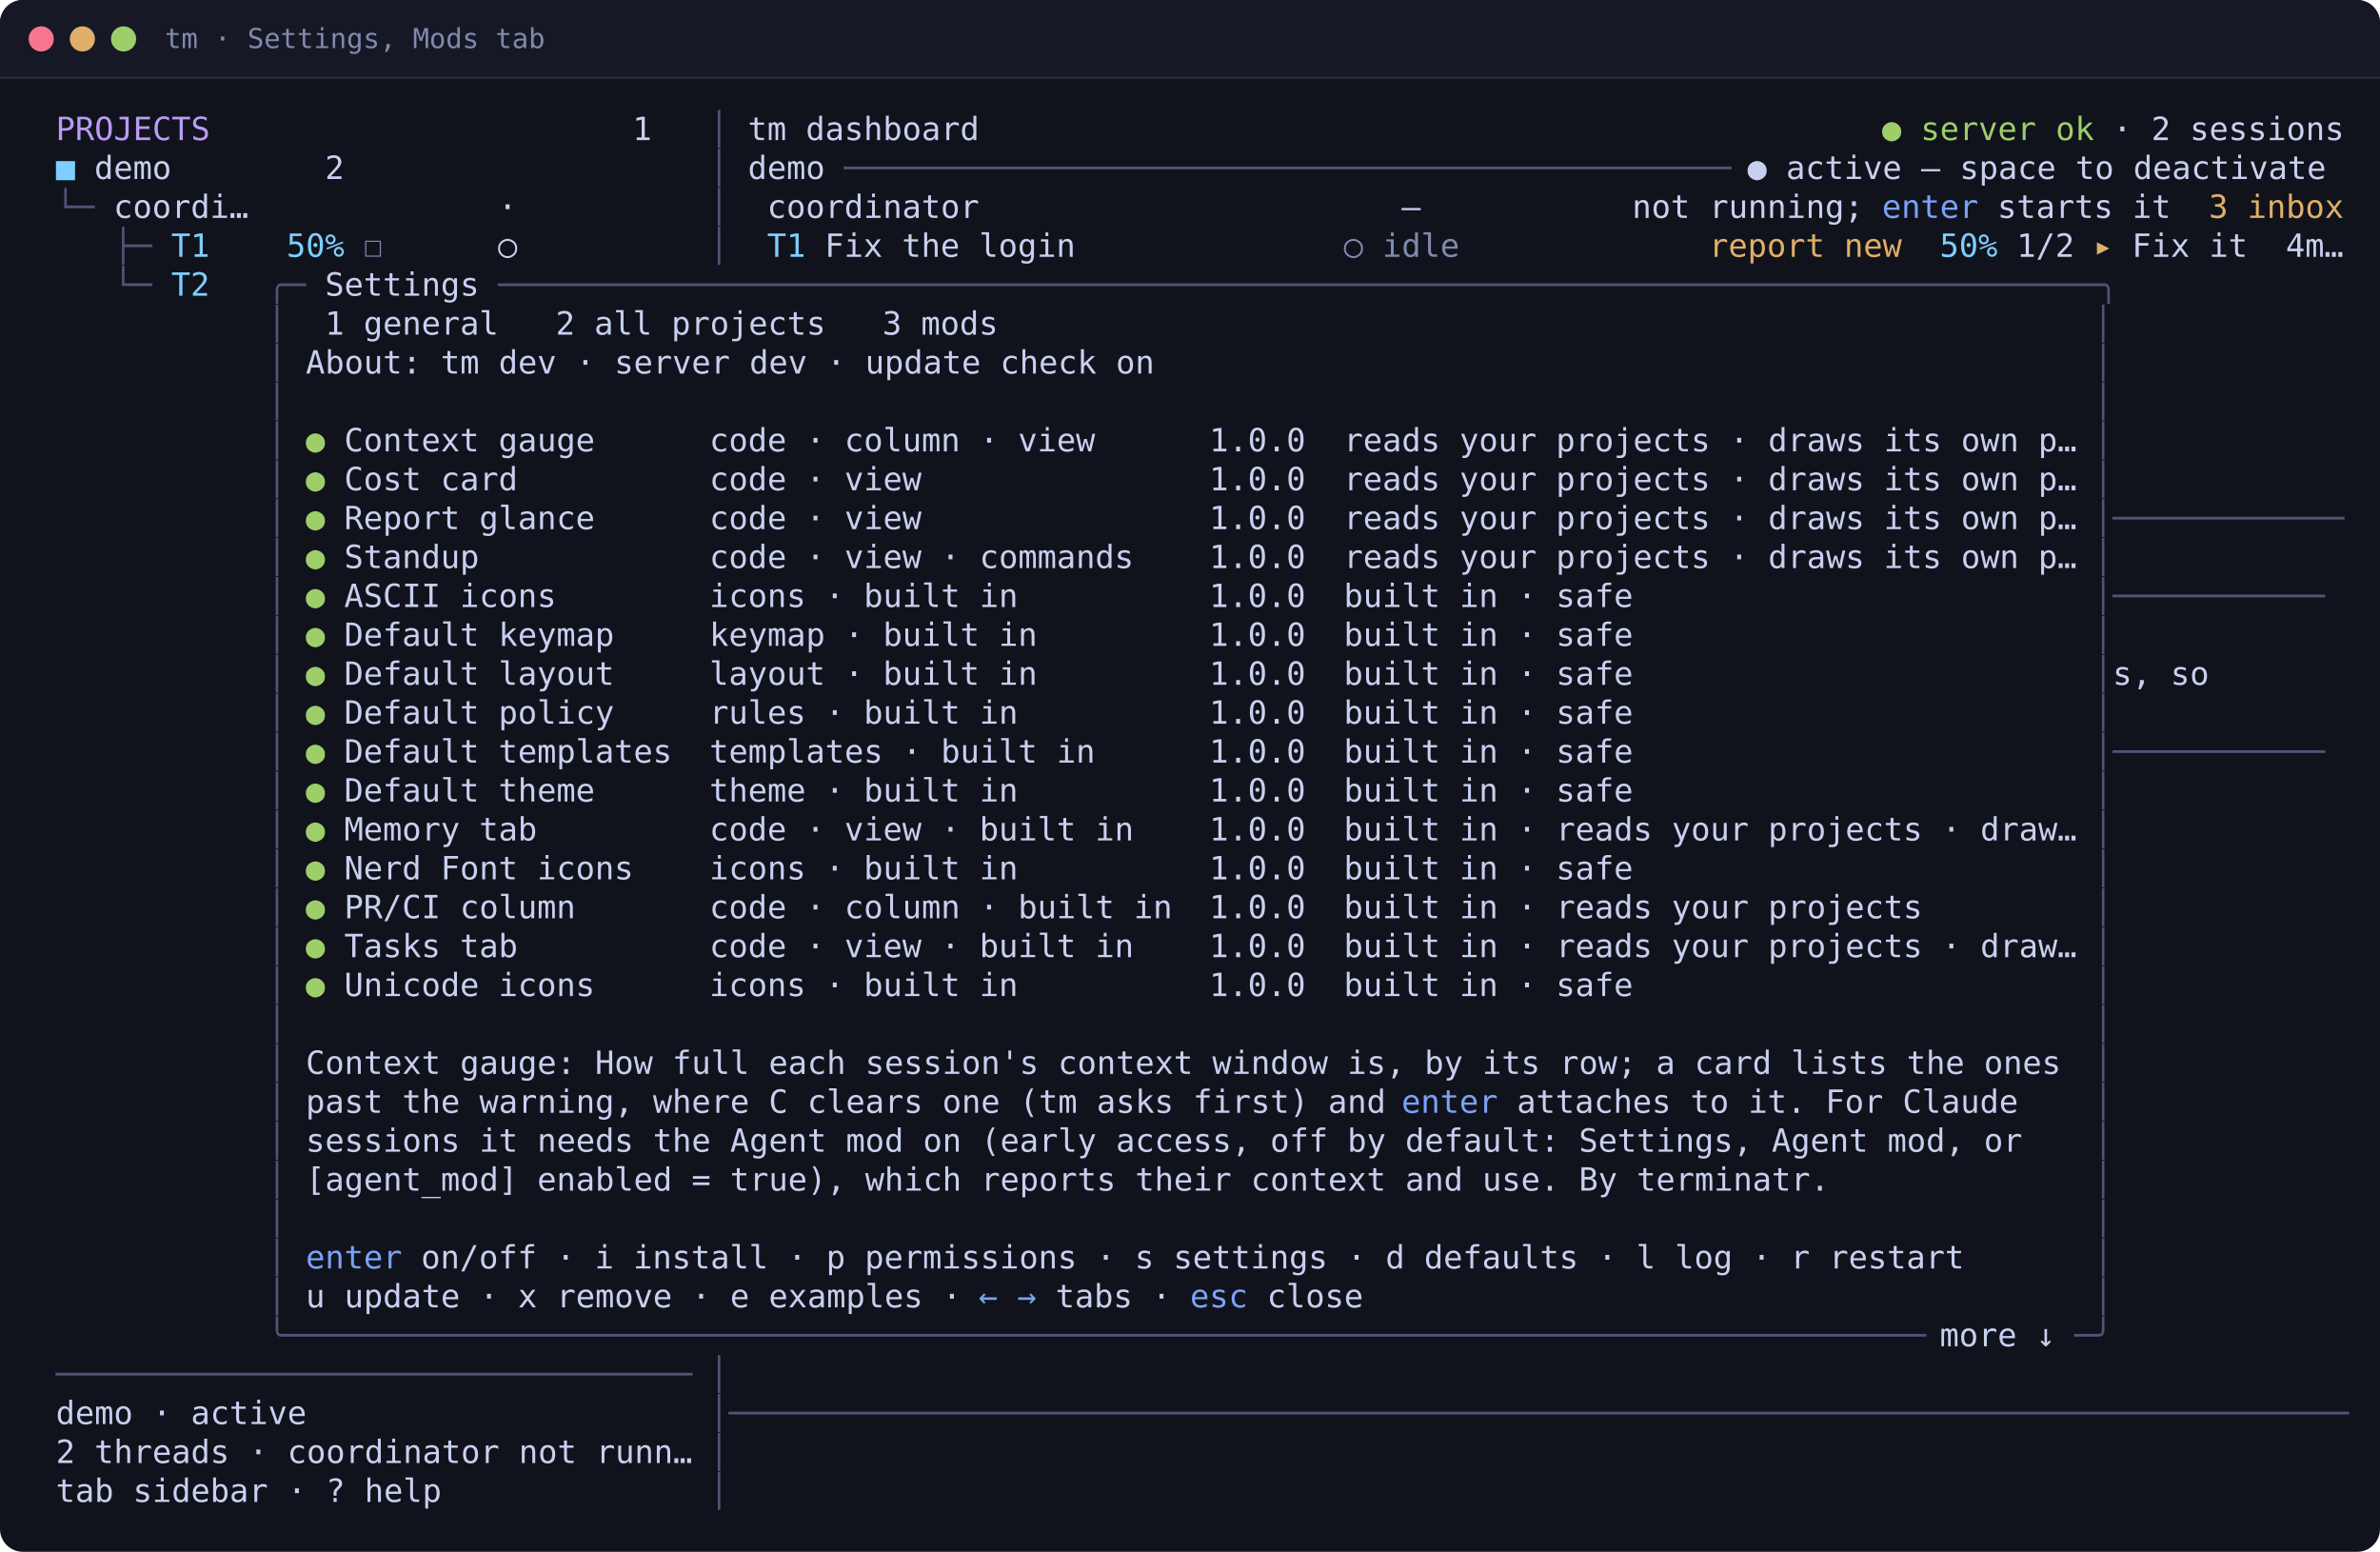
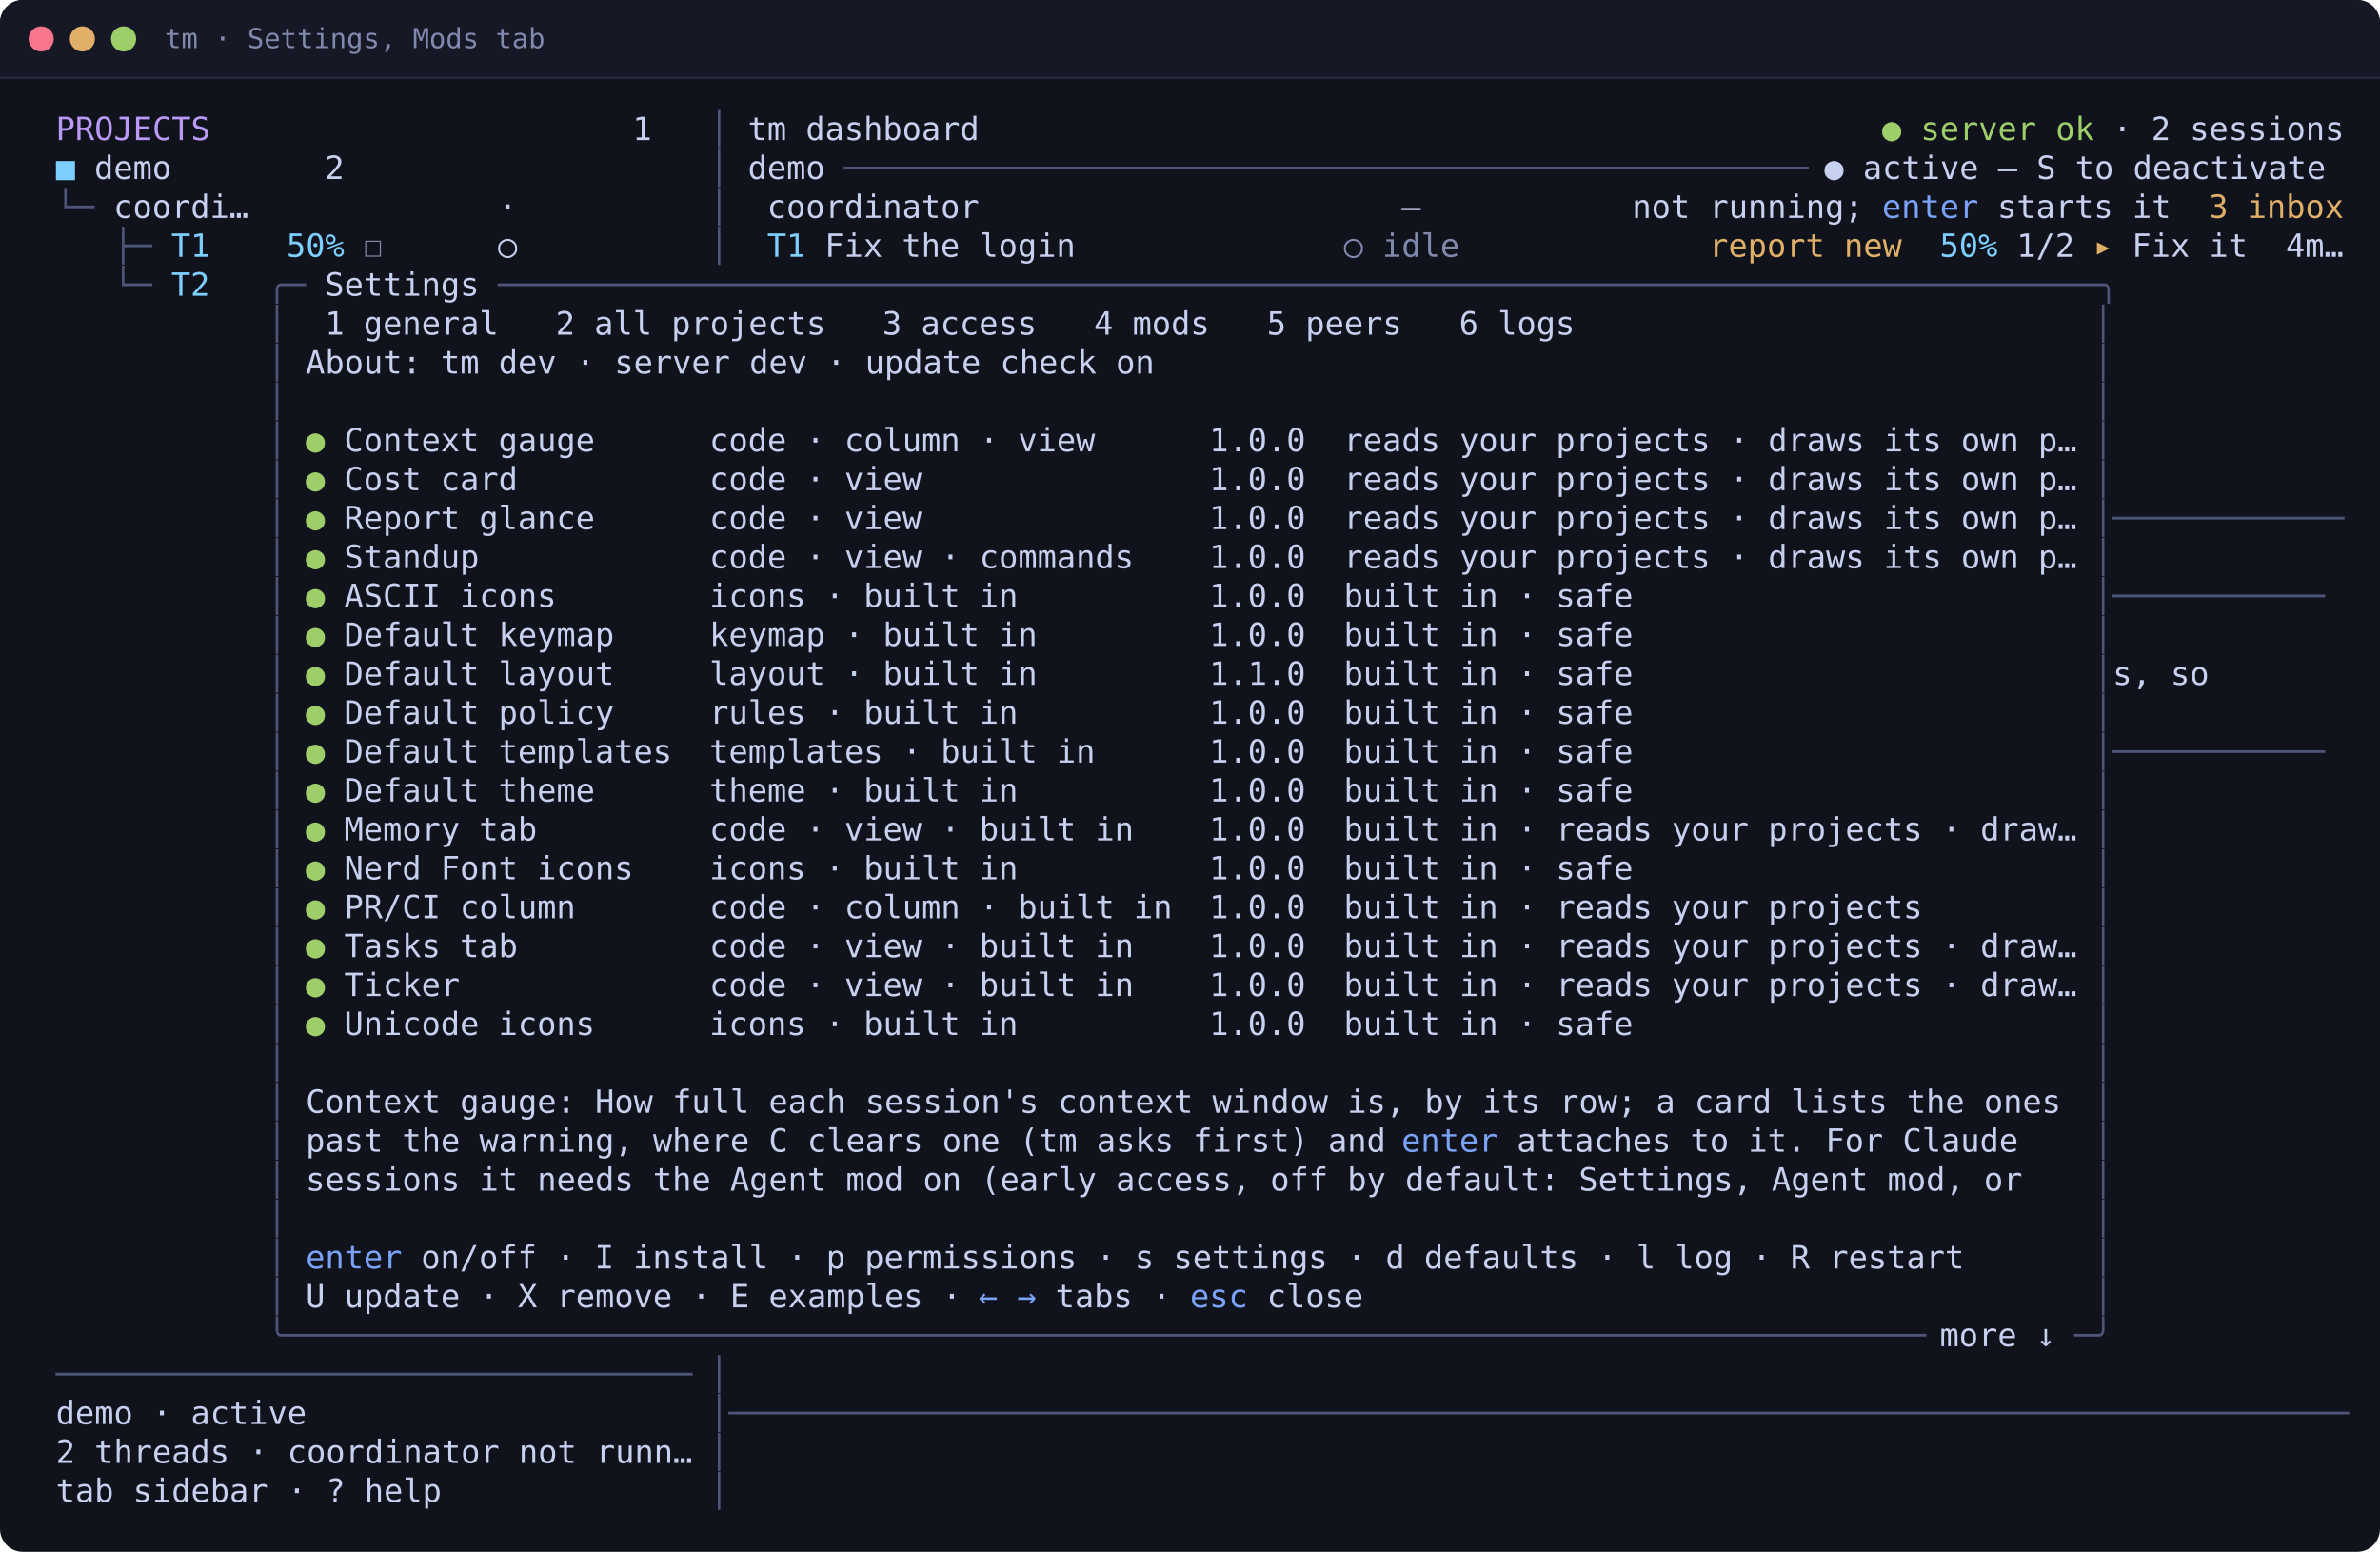
<svg xmlns="http://www.w3.org/2000/svg" width="1040" height="678" viewBox="0 0 1040 678" role="img" aria-labelledby="t">
  <style>text{font:14px ui-monospace,SFMono-Regular,Menlo,Consolas,'DejaVu Sans Mono','Liberation Mono',monospace;white-space:pre}</style>
  <rect width="1040" height="678" rx="10" fill="#11131c" />
  <rect width="1040" height="34" rx="10" fill="#161925" />
  <rect y="24" width="1040" height="10" fill="#161925" />
  <line x1="0" y1="34" x2="1040" y2="34" stroke="#262a3d" />
  <circle cx="18" cy="17" r="5.5" fill="#f7768e" />
  <circle cx="36" cy="17" r="5.5" fill="#e0af68" />
  <circle cx="54" cy="17" r="5.5" fill="#9ece6a" />
  <text x="72" y="21" fill="#8189ad" style="font-size:12px">tm · Settings, Mods tab</text>
  <text x="24.4" y="61.2" fill="#bb9af7" font-weight="700" textLength="67.2" lengthAdjust="spacingAndGlyphs">PROJECTS</text>
  <text x="276.4" y="61.2" fill="#c8d0f0">1</text>
  <text x="310.0" y="61.2" fill="#4e5578">│</text>
  <text x="326.8" y="61.2" fill="#c8d0f0" font-weight="700" textLength="100.8" lengthAdjust="spacingAndGlyphs">tm dashboard</text>
  <text x="822.4" y="61.2" fill="#9ece6a" textLength="92.4" lengthAdjust="spacingAndGlyphs">● server ok</text>
  <text x="923.2" y="61.2" fill="#c8d0f0" textLength="100.8" lengthAdjust="spacingAndGlyphs">· 2 sessions</text>
  <text x="24.4" y="78.2" fill="#7dcfff">■</text>
  <text x="41.2" y="78.2" fill="#c8d0f0" textLength="33.6" lengthAdjust="spacingAndGlyphs">demo</text>
  <text x="142.0" y="78.2" fill="#c8d0f0">2</text>
  <text x="310.0" y="78.2" fill="#4e5578">│</text>
  <text x="326.8" y="78.2" fill="#c8d0f0" textLength="33.6" lengthAdjust="spacingAndGlyphs">demo</text>
-   <text x="368.8" y="78.2" fill="#4e5578" textLength="386.4" lengthAdjust="spacingAndGlyphs">──────────────────────────────────────────────</text>
-   <text x="763.6" y="78.2" fill="#c8d0f0" textLength="252.0" lengthAdjust="spacingAndGlyphs">● active — space to deactivate</text>
+   <text x="368.8" y="78.2" fill="#4e5578" textLength="420.0" lengthAdjust="spacingAndGlyphs">──────────────────────────────────────────────────</text>
+   <text x="797.2" y="78.2" fill="#c8d0f0" textLength="218.4" lengthAdjust="spacingAndGlyphs">● active — S to deactivate</text>
  <text x="24.4" y="95.2" fill="#4e5578" textLength="16.8" lengthAdjust="spacingAndGlyphs">└─</text>
  <text x="49.6" y="95.2" fill="#c8d0f0" textLength="58.8" lengthAdjust="spacingAndGlyphs">coordi…</text>
  <text x="217.6" y="95.2" fill="#c8d0f0">·</text>
  <text x="310.0" y="95.2" fill="#4e5578">│</text>
  <text x="335.2" y="95.2" fill="#c8d0f0" textLength="92.4" lengthAdjust="spacingAndGlyphs">coordinator</text>
  <text x="612.4" y="95.2" fill="#c8d0f0">—</text>
  <text x="713.2" y="95.2" fill="#c8d0f0" textLength="100.8" lengthAdjust="spacingAndGlyphs">not running;</text>
  <text x="822.4" y="95.2" fill="#7aa2f7" textLength="42.0" lengthAdjust="spacingAndGlyphs">enter</text>
  <text x="872.8" y="95.2" fill="#c8d0f0" textLength="75.6" lengthAdjust="spacingAndGlyphs">starts it</text>
  <text x="965.2" y="95.2" fill="#e0af68" textLength="58.8" lengthAdjust="spacingAndGlyphs">3 inbox</text>
  <text x="49.6" y="112.2" fill="#4e5578" textLength="16.8" lengthAdjust="spacingAndGlyphs">├─</text>
  <text x="74.8" y="112.2" fill="#7dcfff" font-weight="700" textLength="16.8" lengthAdjust="spacingAndGlyphs">T1</text>
  <text x="125.2" y="112.2" fill="#7dcfff" textLength="25.2" lengthAdjust="spacingAndGlyphs">50%</text>
  <text x="158.8" y="112.2" fill="#8189ad">☐</text>
  <text x="217.6" y="112.2" fill="#c8d0f0">○</text>
  <text x="310.0" y="112.2" fill="#4e5578">│</text>
  <text x="335.2" y="112.2" fill="#7dcfff" font-weight="700" textLength="16.8" lengthAdjust="spacingAndGlyphs">T1</text>
  <text x="360.4" y="112.2" fill="#c8d0f0" textLength="109.2" lengthAdjust="spacingAndGlyphs">Fix the login</text>
  <text x="587.2" y="112.2" fill="#8189ad" textLength="50.4" lengthAdjust="spacingAndGlyphs">○ idle</text>
  <text x="746.8" y="112.2" fill="#e0af68" textLength="84.0" lengthAdjust="spacingAndGlyphs">report new</text>
  <text x="847.6" y="112.2" fill="#7dcfff" textLength="25.2" lengthAdjust="spacingAndGlyphs">50%</text>
  <text x="881.2" y="112.2" fill="#c8d0f0" textLength="25.2" lengthAdjust="spacingAndGlyphs">1/2</text>
  <text x="914.8" y="112.2" fill="#e0af68">▸</text>
  <text x="931.6" y="112.2" fill="#c8d0f0" textLength="50.4" lengthAdjust="spacingAndGlyphs">Fix it</text>
  <text x="998.8" y="112.2" fill="#c8d0f0" textLength="25.2" lengthAdjust="spacingAndGlyphs">4m…</text>
  <text x="49.6" y="129.2" fill="#4e5578" textLength="16.8" lengthAdjust="spacingAndGlyphs">└─</text>
  <text x="74.8" y="129.2" fill="#7dcfff" font-weight="700" textLength="16.8" lengthAdjust="spacingAndGlyphs">T2</text>
  <text x="116.8" y="129.2" fill="#4e5578" textLength="16.8" lengthAdjust="spacingAndGlyphs">╭─</text>
  <text x="142.0" y="129.2" fill="#c8d0f0" textLength="67.2" lengthAdjust="spacingAndGlyphs">Settings</text>
  <text x="217.6" y="129.2" fill="#4e5578" textLength="705.6" lengthAdjust="spacingAndGlyphs">───────────────────────────────────────────────────────────────────────────────────╮</text>
  <text x="116.8" y="146.2" fill="#4e5578">│</text>
  <text x="142.0" y="146.2" fill="#c8d0f0" textLength="75.6" lengthAdjust="spacingAndGlyphs">1 general</text>
  <text x="242.8" y="146.2" fill="#c8d0f0" textLength="117.6" lengthAdjust="spacingAndGlyphs">2 all projects</text>
-   <text x="385.6" y="146.2" fill="#c8d0f0" textLength="50.4" lengthAdjust="spacingAndGlyphs">3 mods</text>
+   <text x="385.6" y="146.2" fill="#c8d0f0" textLength="67.2" lengthAdjust="spacingAndGlyphs">3 access</text>
+   <text x="478.0" y="146.2" fill="#c8d0f0" textLength="50.4" lengthAdjust="spacingAndGlyphs">4 mods</text>
+   <text x="553.6" y="146.2" fill="#c8d0f0" textLength="58.8" lengthAdjust="spacingAndGlyphs">5 peers</text>
+   <text x="637.6" y="146.2" fill="#c8d0f0" textLength="50.4" lengthAdjust="spacingAndGlyphs">6 logs</text>
  <text x="914.8" y="146.2" fill="#4e5578">│</text>
  <text x="116.8" y="163.2" fill="#4e5578">│</text>
  <text x="133.6" y="163.2" fill="#c8d0f0" textLength="369.6" lengthAdjust="spacingAndGlyphs">About: tm dev · server dev · update check on</text>
  <text x="914.8" y="163.2" fill="#4e5578">│</text>
  <text x="116.8" y="180.2" fill="#4e5578">│</text>
  <text x="914.8" y="180.2" fill="#4e5578">│</text>
  <text x="116.8" y="197.2" fill="#4e5578">│</text>
  <text x="133.6" y="197.2" fill="#9ece6a">●</text>
  <text x="150.4" y="197.2" fill="#c8d0f0" textLength="109.2" lengthAdjust="spacingAndGlyphs">Context gauge</text>
  <text x="310.0" y="197.2" fill="#c8d0f0" textLength="168.0" lengthAdjust="spacingAndGlyphs">code · column · view</text>
  <text x="528.4" y="197.2" fill="#c8d0f0" textLength="42.0" lengthAdjust="spacingAndGlyphs">1.0.0</text>
  <text x="587.2" y="197.2" fill="#c8d0f0" textLength="319.2" lengthAdjust="spacingAndGlyphs">reads your projects · draws its own p…</text>
  <text x="914.8" y="197.2" fill="#4e5578">│</text>
  <text x="116.8" y="214.2" fill="#4e5578">│</text>
  <text x="133.6" y="214.2" fill="#9ece6a">●</text>
  <text x="150.4" y="214.2" fill="#c8d0f0" textLength="75.6" lengthAdjust="spacingAndGlyphs">Cost card</text>
  <text x="310.0" y="214.2" fill="#c8d0f0" textLength="92.4" lengthAdjust="spacingAndGlyphs">code · view</text>
  <text x="528.4" y="214.2" fill="#c8d0f0" textLength="42.0" lengthAdjust="spacingAndGlyphs">1.0.0</text>
  <text x="587.2" y="214.2" fill="#c8d0f0" textLength="319.2" lengthAdjust="spacingAndGlyphs">reads your projects · draws its own p…</text>
  <text x="914.8" y="214.2" fill="#4e5578">│</text>
  <text x="116.8" y="231.2" fill="#4e5578">│</text>
  <text x="133.6" y="231.2" fill="#9ece6a">●</text>
  <text x="150.4" y="231.2" fill="#c8d0f0" textLength="109.2" lengthAdjust="spacingAndGlyphs">Report glance</text>
  <text x="310.0" y="231.2" fill="#c8d0f0" textLength="92.4" lengthAdjust="spacingAndGlyphs">code · view</text>
  <text x="528.4" y="231.2" fill="#c8d0f0" textLength="42.0" lengthAdjust="spacingAndGlyphs">1.0.0</text>
  <text x="587.2" y="231.2" fill="#c8d0f0" textLength="319.2" lengthAdjust="spacingAndGlyphs">reads your projects · draws its own p…</text>
  <text x="914.8" y="231.2" fill="#4e5578" textLength="109.2" lengthAdjust="spacingAndGlyphs">│────────────</text>
  <text x="116.8" y="248.2" fill="#4e5578">│</text>
  <text x="133.6" y="248.2" fill="#9ece6a">●</text>
  <text x="150.4" y="248.2" fill="#c8d0f0" textLength="58.8" lengthAdjust="spacingAndGlyphs">Standup</text>
  <text x="310.0" y="248.2" fill="#c8d0f0" textLength="184.8" lengthAdjust="spacingAndGlyphs">code · view · commands</text>
  <text x="528.4" y="248.2" fill="#c8d0f0" textLength="42.0" lengthAdjust="spacingAndGlyphs">1.0.0</text>
  <text x="587.2" y="248.2" fill="#c8d0f0" textLength="319.2" lengthAdjust="spacingAndGlyphs">reads your projects · draws its own p…</text>
  <text x="914.8" y="248.2" fill="#4e5578">│</text>
  <text x="116.8" y="265.2" fill="#4e5578">│</text>
  <text x="133.6" y="265.2" fill="#9ece6a">●</text>
  <text x="150.4" y="265.2" fill="#c8d0f0" textLength="92.4" lengthAdjust="spacingAndGlyphs">ASCII icons</text>
  <text x="310.0" y="265.2" fill="#c8d0f0" textLength="134.4" lengthAdjust="spacingAndGlyphs">icons · built in</text>
  <text x="528.4" y="265.2" fill="#c8d0f0" textLength="42.0" lengthAdjust="spacingAndGlyphs">1.0.0</text>
  <text x="587.2" y="265.2" fill="#c8d0f0" textLength="126.0" lengthAdjust="spacingAndGlyphs">built in · safe</text>
  <text x="914.8" y="265.2" fill="#4e5578" textLength="100.8" lengthAdjust="spacingAndGlyphs">│───────────</text>
  <text x="116.8" y="282.2" fill="#4e5578">│</text>
  <text x="133.6" y="282.2" fill="#9ece6a">●</text>
  <text x="150.4" y="282.2" fill="#c8d0f0" textLength="117.6" lengthAdjust="spacingAndGlyphs">Default keymap</text>
  <text x="310.0" y="282.2" fill="#c8d0f0" textLength="142.8" lengthAdjust="spacingAndGlyphs">keymap · built in</text>
  <text x="528.4" y="282.2" fill="#c8d0f0" textLength="42.0" lengthAdjust="spacingAndGlyphs">1.0.0</text>
  <text x="587.2" y="282.2" fill="#c8d0f0" textLength="126.0" lengthAdjust="spacingAndGlyphs">built in · safe</text>
  <text x="914.8" y="282.2" fill="#4e5578">│</text>
  <text x="116.8" y="299.2" fill="#4e5578">│</text>
  <text x="133.6" y="299.2" fill="#9ece6a">●</text>
  <text x="150.4" y="299.2" fill="#c8d0f0" textLength="117.6" lengthAdjust="spacingAndGlyphs">Default layout</text>
  <text x="310.0" y="299.2" fill="#c8d0f0" textLength="142.8" lengthAdjust="spacingAndGlyphs">layout · built in</text>
-   <text x="528.4" y="299.2" fill="#c8d0f0" textLength="42.0" lengthAdjust="spacingAndGlyphs">1.0.0</text>
+   <text x="528.4" y="299.2" fill="#c8d0f0" textLength="42.0" lengthAdjust="spacingAndGlyphs">1.1.0</text>
  <text x="587.2" y="299.2" fill="#c8d0f0" textLength="126.0" lengthAdjust="spacingAndGlyphs">built in · safe</text>
  <text x="914.8" y="299.2" fill="#4e5578">│</text>
  <text x="923.2" y="299.2" fill="#c8d0f0" textLength="42.0" lengthAdjust="spacingAndGlyphs">s, so</text>
  <text x="116.8" y="316.2" fill="#4e5578">│</text>
  <text x="133.6" y="316.2" fill="#9ece6a">●</text>
  <text x="150.4" y="316.2" fill="#c8d0f0" textLength="117.6" lengthAdjust="spacingAndGlyphs">Default policy</text>
  <text x="310.0" y="316.2" fill="#c8d0f0" textLength="134.4" lengthAdjust="spacingAndGlyphs">rules · built in</text>
  <text x="528.4" y="316.2" fill="#c8d0f0" textLength="42.0" lengthAdjust="spacingAndGlyphs">1.0.0</text>
  <text x="587.2" y="316.2" fill="#c8d0f0" textLength="126.0" lengthAdjust="spacingAndGlyphs">built in · safe</text>
  <text x="914.8" y="316.2" fill="#4e5578">│</text>
  <text x="116.8" y="333.2" fill="#4e5578">│</text>
  <text x="133.6" y="333.2" fill="#9ece6a">●</text>
  <text x="150.4" y="333.2" fill="#c8d0f0" textLength="142.8" lengthAdjust="spacingAndGlyphs">Default templates</text>
  <text x="310.0" y="333.2" fill="#c8d0f0" textLength="168.0" lengthAdjust="spacingAndGlyphs">templates · built in</text>
  <text x="528.4" y="333.2" fill="#c8d0f0" textLength="42.0" lengthAdjust="spacingAndGlyphs">1.0.0</text>
  <text x="587.2" y="333.2" fill="#c8d0f0" textLength="126.0" lengthAdjust="spacingAndGlyphs">built in · safe</text>
  <text x="914.8" y="333.2" fill="#4e5578" textLength="100.8" lengthAdjust="spacingAndGlyphs">│───────────</text>
  <text x="116.8" y="350.2" fill="#4e5578">│</text>
  <text x="133.6" y="350.2" fill="#9ece6a">●</text>
  <text x="150.4" y="350.2" fill="#c8d0f0" textLength="109.2" lengthAdjust="spacingAndGlyphs">Default theme</text>
  <text x="310.0" y="350.2" fill="#c8d0f0" textLength="134.4" lengthAdjust="spacingAndGlyphs">theme · built in</text>
  <text x="528.4" y="350.2" fill="#c8d0f0" textLength="42.0" lengthAdjust="spacingAndGlyphs">1.0.0</text>
  <text x="587.2" y="350.2" fill="#c8d0f0" textLength="126.0" lengthAdjust="spacingAndGlyphs">built in · safe</text>
  <text x="914.8" y="350.2" fill="#4e5578">│</text>
  <text x="116.8" y="367.2" fill="#4e5578">│</text>
  <text x="133.6" y="367.2" fill="#9ece6a">●</text>
  <text x="150.4" y="367.2" fill="#c8d0f0" textLength="84.0" lengthAdjust="spacingAndGlyphs">Memory tab</text>
  <text x="310.0" y="367.2" fill="#c8d0f0" textLength="184.8" lengthAdjust="spacingAndGlyphs">code · view · built in</text>
  <text x="528.4" y="367.2" fill="#c8d0f0" textLength="42.0" lengthAdjust="spacingAndGlyphs">1.0.0</text>
  <text x="587.2" y="367.2" fill="#c8d0f0" textLength="319.2" lengthAdjust="spacingAndGlyphs">built in · reads your projects · draw…</text>
  <text x="914.8" y="367.2" fill="#4e5578">│</text>
  <text x="116.8" y="384.2" fill="#4e5578">│</text>
  <text x="133.6" y="384.2" fill="#9ece6a">●</text>
  <text x="150.4" y="384.2" fill="#c8d0f0" textLength="126.0" lengthAdjust="spacingAndGlyphs">Nerd Font icons</text>
  <text x="310.0" y="384.2" fill="#c8d0f0" textLength="134.4" lengthAdjust="spacingAndGlyphs">icons · built in</text>
  <text x="528.4" y="384.2" fill="#c8d0f0" textLength="42.0" lengthAdjust="spacingAndGlyphs">1.0.0</text>
  <text x="587.2" y="384.2" fill="#c8d0f0" textLength="126.0" lengthAdjust="spacingAndGlyphs">built in · safe</text>
  <text x="914.8" y="384.2" fill="#4e5578">│</text>
  <text x="116.8" y="401.2" fill="#4e5578">│</text>
  <text x="133.6" y="401.2" fill="#9ece6a">●</text>
  <text x="150.4" y="401.2" fill="#c8d0f0" textLength="100.8" lengthAdjust="spacingAndGlyphs">PR/CI column</text>
  <text x="310.0" y="401.2" fill="#c8d0f0" textLength="201.6" lengthAdjust="spacingAndGlyphs">code · column · built in</text>
  <text x="528.4" y="401.2" fill="#c8d0f0" textLength="42.0" lengthAdjust="spacingAndGlyphs">1.0.0</text>
  <text x="587.2" y="401.2" fill="#c8d0f0" textLength="252.0" lengthAdjust="spacingAndGlyphs">built in · reads your projects</text>
  <text x="914.8" y="401.2" fill="#4e5578">│</text>
  <text x="116.8" y="418.2" fill="#4e5578">│</text>
  <text x="133.6" y="418.2" fill="#9ece6a">●</text>
  <text x="150.4" y="418.2" fill="#c8d0f0" textLength="75.6" lengthAdjust="spacingAndGlyphs">Tasks tab</text>
  <text x="310.0" y="418.2" fill="#c8d0f0" textLength="184.8" lengthAdjust="spacingAndGlyphs">code · view · built in</text>
  <text x="528.4" y="418.2" fill="#c8d0f0" textLength="42.0" lengthAdjust="spacingAndGlyphs">1.0.0</text>
  <text x="587.2" y="418.2" fill="#c8d0f0" textLength="319.2" lengthAdjust="spacingAndGlyphs">built in · reads your projects · draw…</text>
  <text x="914.8" y="418.2" fill="#4e5578">│</text>
  <text x="116.8" y="435.2" fill="#4e5578">│</text>
  <text x="133.6" y="435.2" fill="#9ece6a">●</text>
-   <text x="150.4" y="435.2" fill="#c8d0f0" textLength="109.2" lengthAdjust="spacingAndGlyphs">Unicode icons</text>
-   <text x="310.0" y="435.2" fill="#c8d0f0" textLength="134.4" lengthAdjust="spacingAndGlyphs">icons · built in</text>
+   <text x="150.4" y="435.2" fill="#c8d0f0" textLength="50.4" lengthAdjust="spacingAndGlyphs">Ticker</text>
+   <text x="310.0" y="435.2" fill="#c8d0f0" textLength="184.8" lengthAdjust="spacingAndGlyphs">code · view · built in</text>
  <text x="528.4" y="435.2" fill="#c8d0f0" textLength="42.0" lengthAdjust="spacingAndGlyphs">1.0.0</text>
-   <text x="587.2" y="435.2" fill="#c8d0f0" textLength="126.0" lengthAdjust="spacingAndGlyphs">built in · safe</text>
+   <text x="587.2" y="435.2" fill="#c8d0f0" textLength="319.2" lengthAdjust="spacingAndGlyphs">built in · reads your projects · draw…</text>
  <text x="914.8" y="435.2" fill="#4e5578">│</text>
  <text x="116.8" y="452.2" fill="#4e5578">│</text>
+   <text x="133.6" y="452.2" fill="#9ece6a">●</text>
+   <text x="150.4" y="452.2" fill="#c8d0f0" textLength="109.2" lengthAdjust="spacingAndGlyphs">Unicode icons</text>
+   <text x="310.0" y="452.2" fill="#c8d0f0" textLength="134.4" lengthAdjust="spacingAndGlyphs">icons · built in</text>
+   <text x="528.4" y="452.2" fill="#c8d0f0" textLength="42.0" lengthAdjust="spacingAndGlyphs">1.0.0</text>
+   <text x="587.2" y="452.2" fill="#c8d0f0" textLength="126.0" lengthAdjust="spacingAndGlyphs">built in · safe</text>
  <text x="914.8" y="452.2" fill="#4e5578">│</text>
  <text x="116.8" y="469.2" fill="#4e5578">│</text>
-   <text x="133.6" y="469.2" fill="#c8d0f0" textLength="764.4" lengthAdjust="spacingAndGlyphs">Context gauge: How full each session's context window is, by its row; a card lists the ones</text>
  <text x="914.8" y="469.2" fill="#4e5578">│</text>
  <text x="116.8" y="486.2" fill="#4e5578">│</text>
-   <text x="133.6" y="486.2" fill="#c8d0f0" textLength="470.4" lengthAdjust="spacingAndGlyphs">past the warning, where C clears one (tm asks first) and</text>
-   <text x="612.4" y="486.2" fill="#7aa2f7" textLength="42.0" lengthAdjust="spacingAndGlyphs">enter</text>
-   <text x="662.8" y="486.2" fill="#c8d0f0" textLength="218.4" lengthAdjust="spacingAndGlyphs">attaches to it. For Claude</text>
+   <text x="133.6" y="486.2" fill="#c8d0f0" textLength="764.4" lengthAdjust="spacingAndGlyphs">Context gauge: How full each session's context window is, by its row; a card lists the ones</text>
  <text x="914.8" y="486.2" fill="#4e5578">│</text>
  <text x="116.8" y="503.2" fill="#4e5578">│</text>
-   <text x="133.6" y="503.2" fill="#c8d0f0" textLength="747.6" lengthAdjust="spacingAndGlyphs">sessions it needs the Agent mod on (early access, off by default: Settings, Agent mod, or</text>
+   <text x="133.6" y="503.2" fill="#c8d0f0" textLength="470.4" lengthAdjust="spacingAndGlyphs">past the warning, where C clears one (tm asks first) and</text>
+   <text x="612.4" y="503.2" fill="#7aa2f7" textLength="42.0" lengthAdjust="spacingAndGlyphs">enter</text>
+   <text x="662.8" y="503.2" fill="#c8d0f0" textLength="218.4" lengthAdjust="spacingAndGlyphs">attaches to it. For Claude</text>
  <text x="914.8" y="503.2" fill="#4e5578">│</text>
  <text x="116.8" y="520.2" fill="#4e5578">│</text>
-   <text x="133.6" y="520.2" fill="#c8d0f0" textLength="663.6" lengthAdjust="spacingAndGlyphs">[agent_mod] enabled = true), which reports their context and use. By terminatr.</text>
+   <text x="133.6" y="520.2" fill="#c8d0f0" textLength="747.6" lengthAdjust="spacingAndGlyphs">sessions it needs the Agent mod on (early access, off by default: Settings, Agent mod, or</text>
  <text x="914.8" y="520.2" fill="#4e5578">│</text>
  <text x="116.8" y="537.2" fill="#4e5578">│</text>
  <text x="914.8" y="537.2" fill="#4e5578">│</text>
  <text x="116.8" y="554.2" fill="#4e5578">│</text>
  <text x="133.6" y="554.2" fill="#7aa2f7" textLength="42.0" lengthAdjust="spacingAndGlyphs">enter</text>
-   <text x="184.0" y="554.2" fill="#c8d0f0" textLength="672.0" lengthAdjust="spacingAndGlyphs">on/off · i install · p permissions · s settings · d defaults · l log · r restart</text>
+   <text x="184.0" y="554.2" fill="#c8d0f0" textLength="672.0" lengthAdjust="spacingAndGlyphs">on/off · I install · p permissions · s settings · d defaults · l log · R restart</text>
  <text x="914.8" y="554.2" fill="#4e5578">│</text>
  <text x="116.8" y="571.2" fill="#4e5578">│</text>
-   <text x="133.6" y="571.2" fill="#c8d0f0" textLength="285.6" lengthAdjust="spacingAndGlyphs">u update · x remove · e examples ·</text>
+   <text x="133.6" y="571.2" fill="#c8d0f0" textLength="285.6" lengthAdjust="spacingAndGlyphs">U update · X remove · E examples ·</text>
  <text x="427.6" y="571.2" fill="#7aa2f7" textLength="25.2" lengthAdjust="spacingAndGlyphs">← →</text>
  <text x="461.2" y="571.2" fill="#c8d0f0" textLength="50.4" lengthAdjust="spacingAndGlyphs">tabs ·</text>
  <text x="520.0" y="571.2" fill="#7aa2f7" textLength="25.2" lengthAdjust="spacingAndGlyphs">esc</text>
  <text x="553.6" y="571.2" fill="#c8d0f0" textLength="42.0" lengthAdjust="spacingAndGlyphs">close</text>
  <text x="914.8" y="571.2" fill="#4e5578">│</text>
  <text x="116.8" y="588.2" fill="#4e5578" textLength="722.4" lengthAdjust="spacingAndGlyphs">╰─────────────────────────────────────────────────────────────────────────────────────</text>
  <text x="847.6" y="588.2" fill="#c8d0f0" textLength="50.4" lengthAdjust="spacingAndGlyphs">more ↓</text>
  <text x="906.4" y="588.2" fill="#4e5578" textLength="16.8" lengthAdjust="spacingAndGlyphs">─╯</text>
  <text x="24.4" y="605.2" fill="#4e5578" textLength="277.2" lengthAdjust="spacingAndGlyphs">─────────────────────────────────</text>
  <text x="310.0" y="605.2" fill="#4e5578">│</text>
  <text x="24.4" y="622.2" fill="#c8d0f0" textLength="109.2" lengthAdjust="spacingAndGlyphs">demo · active</text>
  <text x="310.0" y="622.2" fill="#4e5578" textLength="714.0" lengthAdjust="spacingAndGlyphs">│────────────────────────────────────────────────────────────────────────────────────</text>
  <text x="24.4" y="639.2" fill="#c8d0f0" textLength="277.2" lengthAdjust="spacingAndGlyphs">2 threads · coordinator not runn…</text>
  <text x="310.0" y="639.2" fill="#4e5578">│</text>
  <text x="24.4" y="656.2" fill="#c8d0f0" textLength="168.0" lengthAdjust="spacingAndGlyphs">tab sidebar · ? help</text>
  <text x="310.0" y="656.2" fill="#4e5578">│</text>
</svg>
